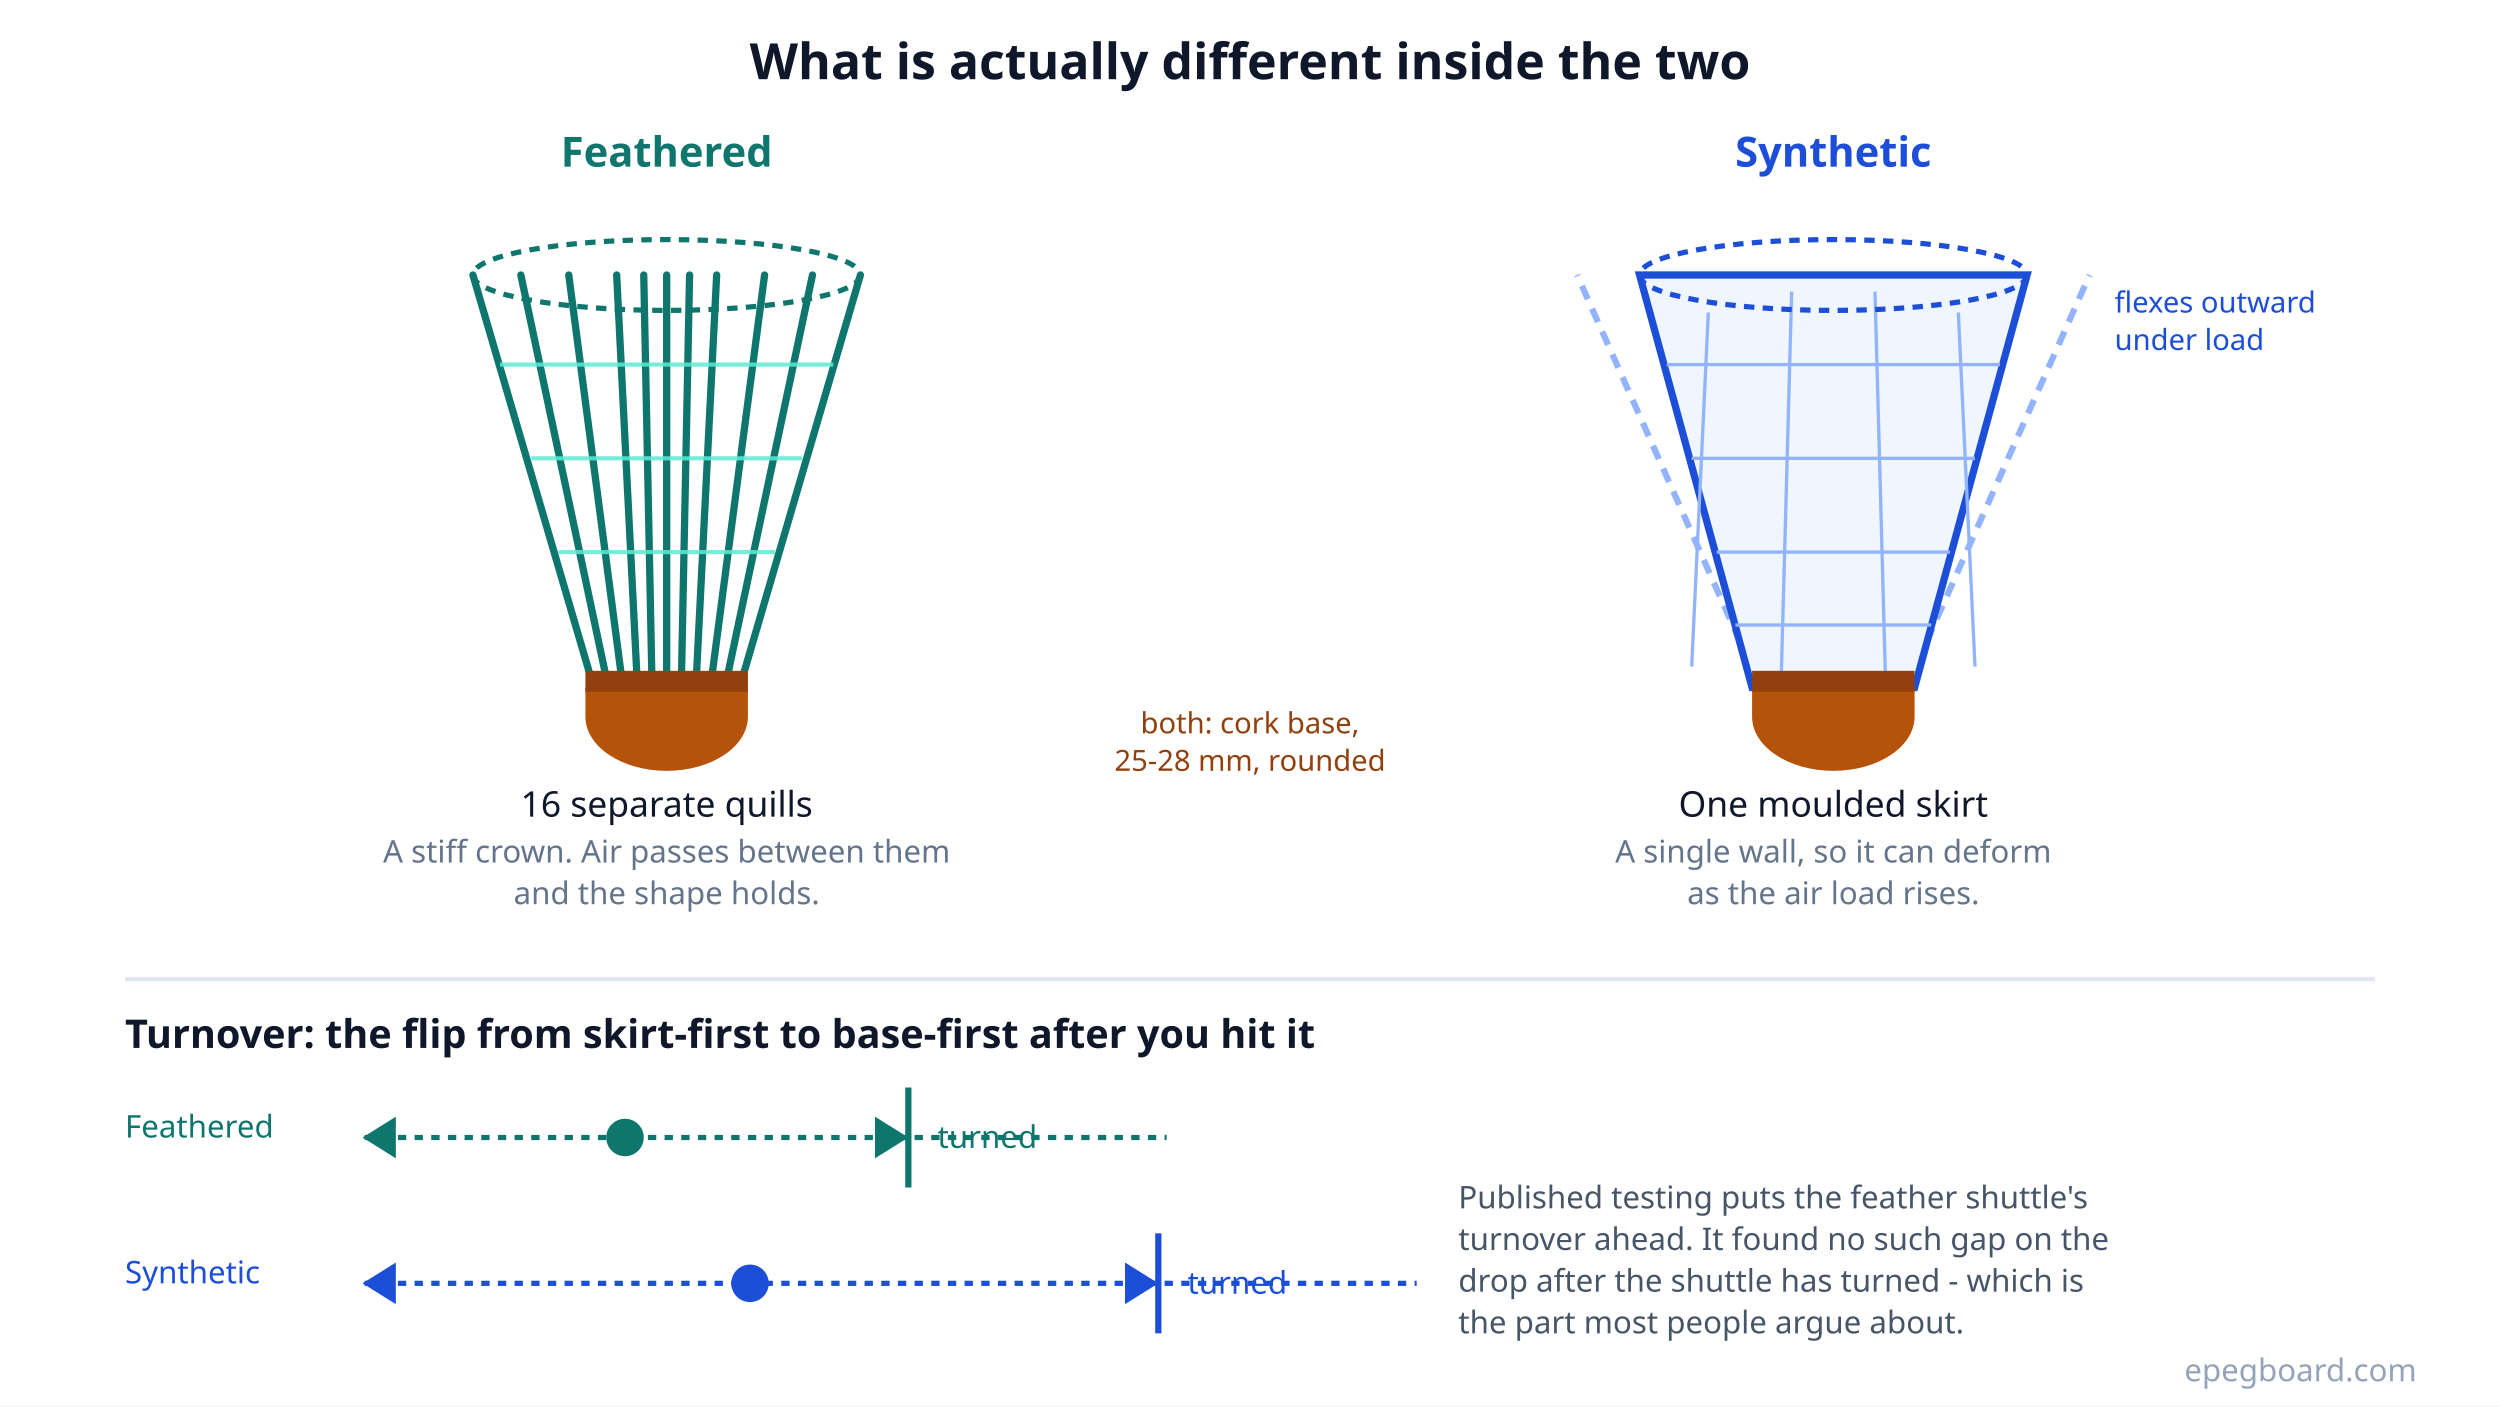
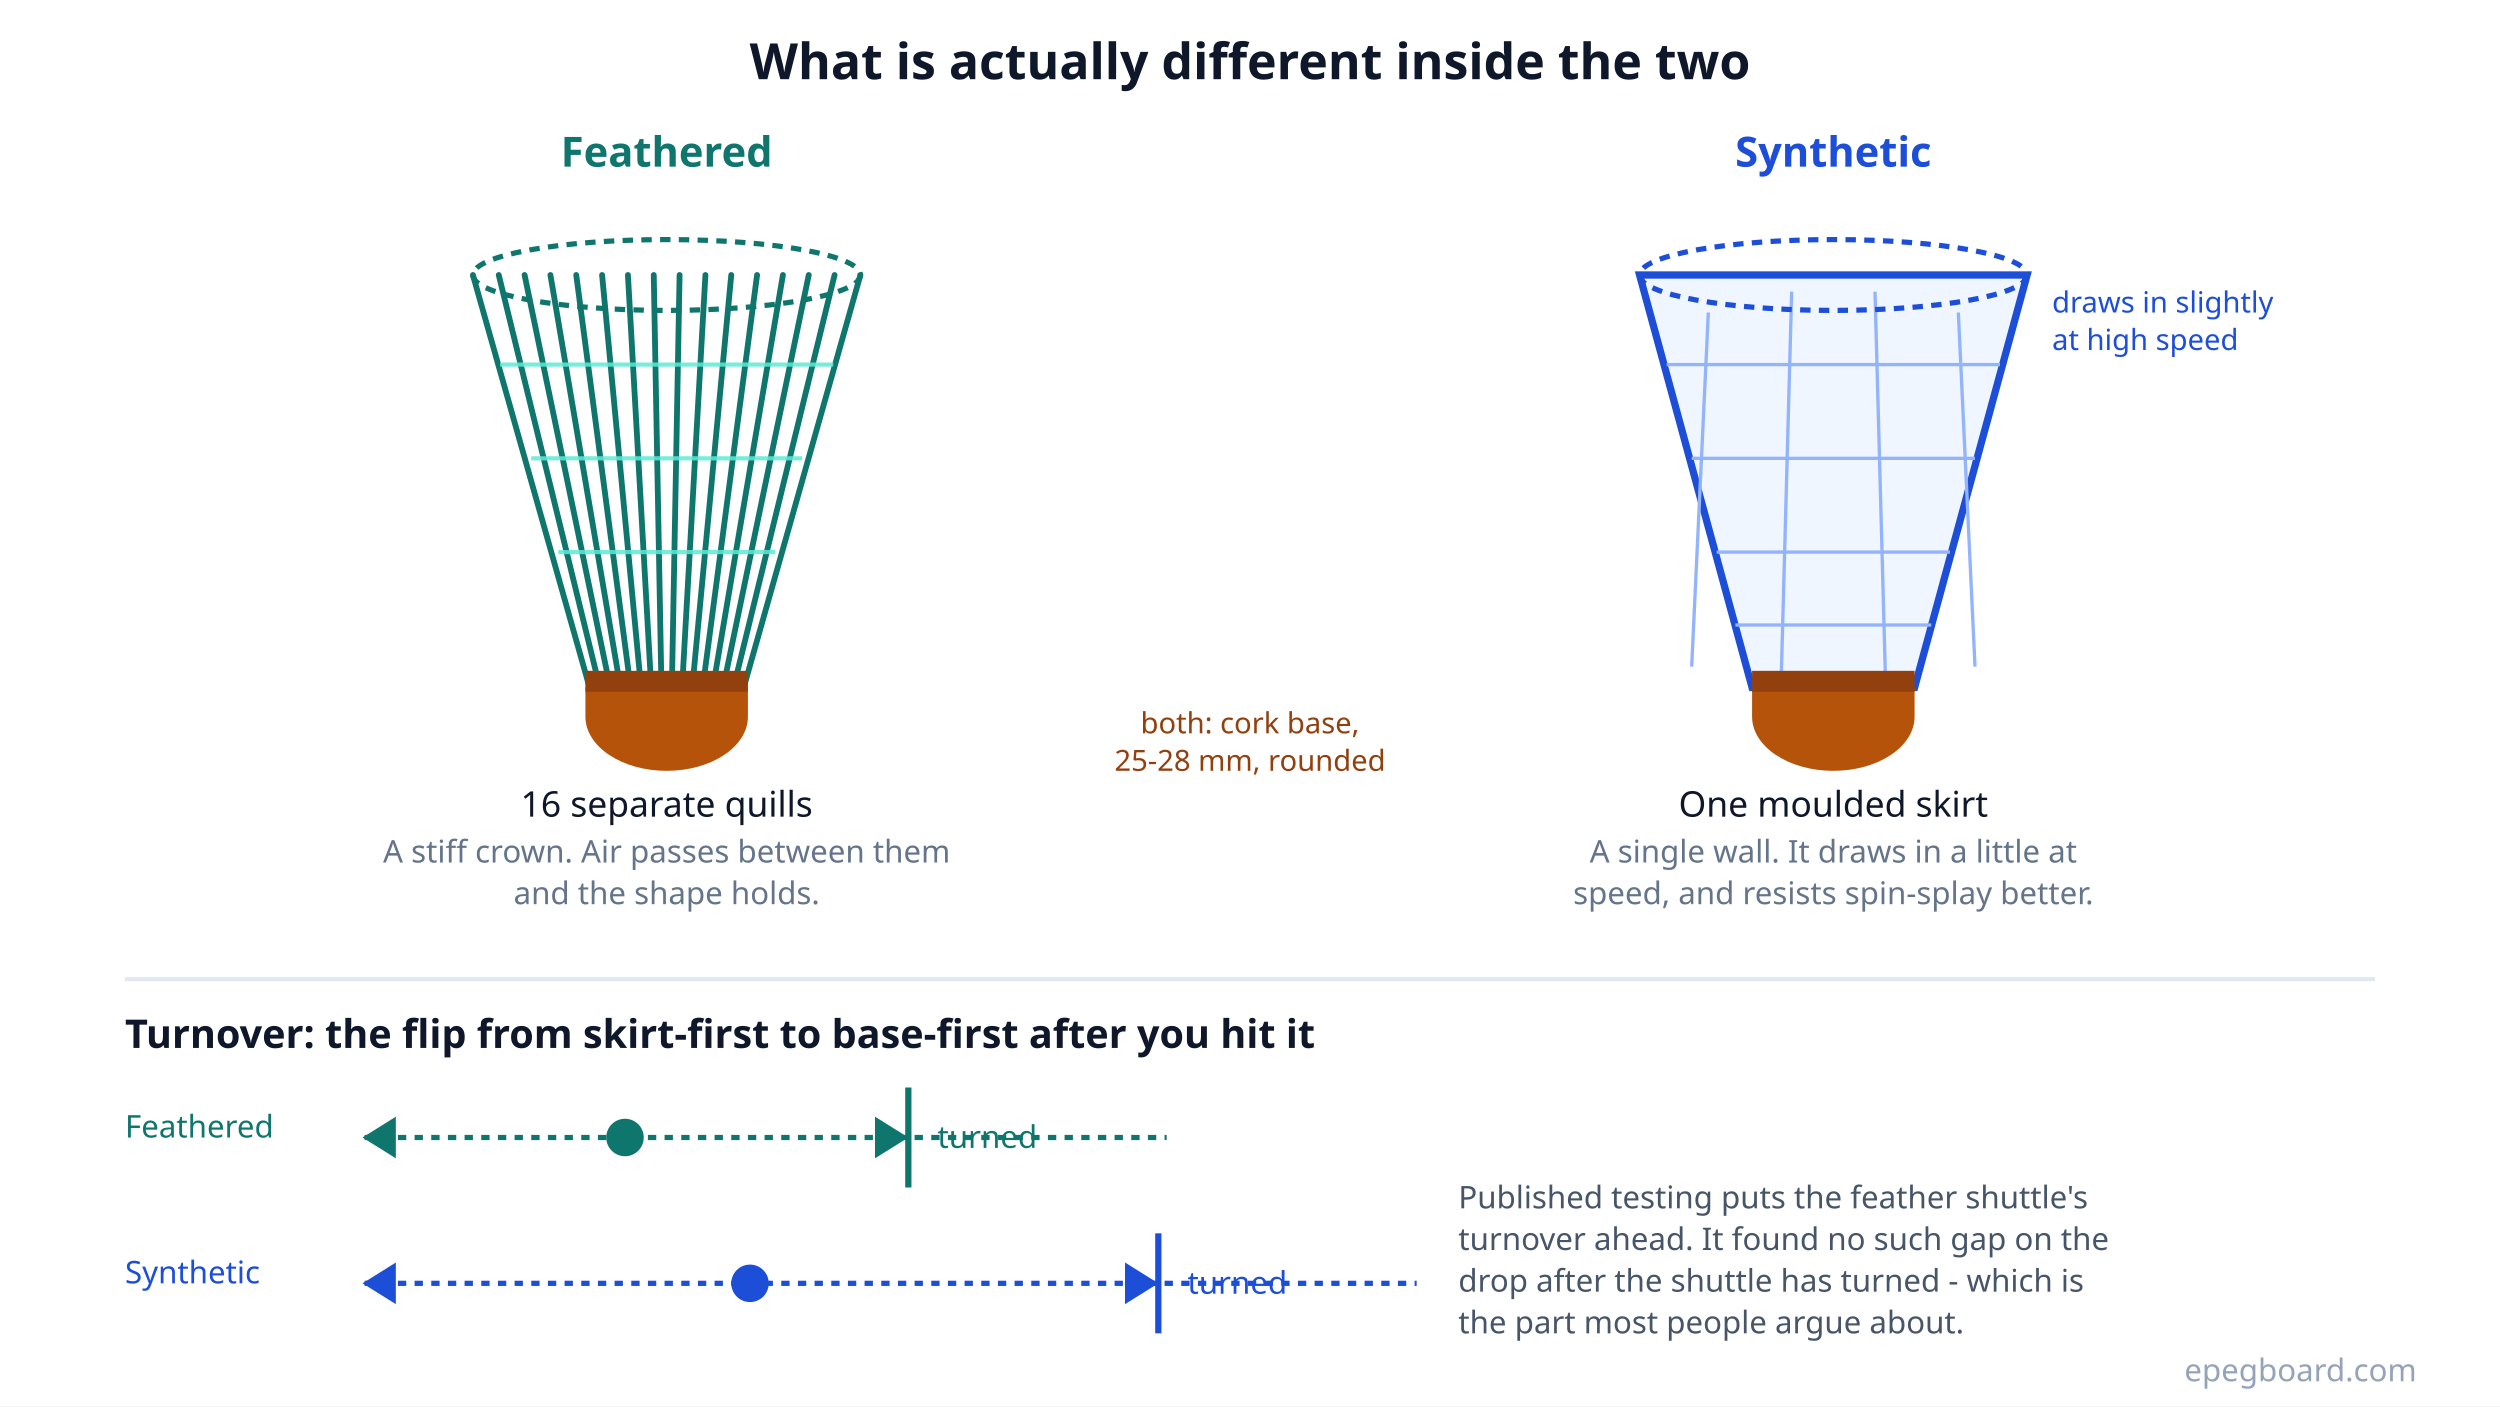
- <svg xmlns="http://www.w3.org/2000/svg" viewBox="0 0 1200 675" width="1200" height="675" role="img" aria-label="A cross-section comparison of two shuttlecock skirts, drawn to the dimensions in Law 2. On the left, a feathered shuttle: sixteen separate natural feathers fixed into a rounded cork base, splaying outward to form a crown of separate overlapping quills. On the right, a synthetic shuttle: the same base carrying a single moulded one-piece skirt with a perforated mesh wall. A dashed outline on the synthetic shows the skirt flexing outward under high-speed airflow, which the separate feather quills do not do. Below, both shuttles are shown turning over after being struck, rotating from skirt-first to base-first; the feather shuttle completes its turn in a shorter distance, which published testing identifies as the clearest performance difference between the two.">
+ <svg xmlns="http://www.w3.org/2000/svg" viewBox="0 0 1200 675" width="1200" height="675" role="img" aria-label="A cross-section comparison of two shuttlecock skirts, drawn to the dimensions in Law 2. On the left, a feathered shuttle: sixteen separate natural feathers fixed into a rounded cork base, splaying outward to form a crown of separate overlapping quills. On the right, a synthetic shuttle: the same base carrying a single moulded one-piece skirt with a perforated mesh wall. A dashed outline inside the synthetic skirt shows it drawing in slightly at high speed, a shrinkage of about a millimetre in diameter which lowers its drag. Below, both shuttles are shown turning over after being struck, rotating from skirt-first to base-first; the feather shuttle completes its turn in a shorter distance, which published testing identifies as the clearest performance difference between the two.">
  <rect width="1200" height="675" fill="#ffffff" />
  <text x="600" y="38" text-anchor="middle" font-family="system-ui,sans-serif" font-size="24" fill="#0f172a" font-weight="600">What is actually different inside the two</text>
  <text x="320" y="80" text-anchor="middle" font-family="system-ui,sans-serif" font-size="20" fill="#0f766e" font-weight="600">Feathered</text>
-   <g stroke="#0f766e" stroke-width="3.5" stroke-linecap="round" fill="none">
-     <line x1="285" y1="330" x2="227" y2="132" />
-     <line x1="292" y1="330" x2="250" y2="132" />
-     <line x1="299" y1="330" x2="273" y2="132" />
-     <line x1="306" y1="330" x2="296" y2="132" />
-     <line x1="313" y1="330" x2="309" y2="132" />
-     <line x1="320" y1="330" x2="320" y2="132" />
-     <line x1="327" y1="330" x2="331" y2="132" />
-     <line x1="334" y1="330" x2="344" y2="132" />
-     <line x1="341" y1="330" x2="367" y2="132" />
-     <line x1="348" y1="330" x2="390" y2="132" />
-     <line x1="355" y1="330" x2="413" y2="132" />
+   <g stroke="#0f766e" stroke-width="2.8" stroke-linecap="round" fill="none">
+     <line x1="283.0" y1="330" x2="227.0" y2="132" />
+     <line x1="287.9" y1="330" x2="239.4" y2="132" />
+     <line x1="292.9" y1="330" x2="251.8" y2="132" />
+     <line x1="297.8" y1="330" x2="264.2" y2="132" />
+     <line x1="302.7" y1="330" x2="276.6" y2="132" />
+     <line x1="307.7" y1="330" x2="289.0" y2="132" />
+     <line x1="312.6" y1="330" x2="301.4" y2="132" />
+     <line x1="317.5" y1="330" x2="313.8" y2="132" />
+     <line x1="322.5" y1="330" x2="326.2" y2="132" />
+     <line x1="327.4" y1="330" x2="338.6" y2="132" />
+     <line x1="332.3" y1="330" x2="351.0" y2="132" />
+     <line x1="337.3" y1="330" x2="363.4" y2="132" />
+     <line x1="342.2" y1="330" x2="375.8" y2="132" />
+     <line x1="347.1" y1="330" x2="388.2" y2="132" />
+     <line x1="352.1" y1="330" x2="400.6" y2="132" />
+     <line x1="357.0" y1="330" x2="413.0" y2="132" />
  </g>
  <g stroke="#5eead4" stroke-width="2" fill="none" opacity="0.85">
    <path d="M240 175 L400 175" />
    <path d="M255 220 L385 220" />
    <path d="M268 265 L372 265" />
  </g>
  <ellipse cx="320" cy="132" rx="93" ry="17" fill="none" stroke="#0f766e" stroke-width="2.5" stroke-dasharray="5 4" />
  <path d="M281 330 L281 344 A39 26 0 0 0 359 344 L359 330 Z" fill="#b45309" />
  <rect x="281" y="322" width="78" height="10" fill="#92400e" />
  <text x="320" y="392" text-anchor="middle" font-family="system-ui,sans-serif" font-size="17" fill="#0f172a">16 separate quills</text>
  <text x="320" y="414" text-anchor="middle" font-family="system-ui,sans-serif" font-size="15" fill="#64748b">A stiff crown. Air passes between them</text>
  <text x="320" y="434" text-anchor="middle" font-family="system-ui,sans-serif" font-size="15" fill="#64748b">and the shape holds.</text>
  <text x="880" y="80" text-anchor="middle" font-family="system-ui,sans-serif" font-size="20" fill="#1d4ed8" font-weight="600">Synthetic</text>
-   <path d="M845 330 L757 132 M915 330 L1003 132" stroke="#93b4fc" stroke-width="3" stroke-dasharray="7 5" fill="none" />
-   <text x="1015" y="150" font-family="system-ui,sans-serif" font-size="14" fill="#1d4ed8">flexes outward</text>
-   <text x="1015" y="168" font-family="system-ui,sans-serif" font-size="14" fill="#1d4ed8">under load</text>
+   <path d="M845 330 L806 140 M915 330 L954 140" stroke="#93b4fc" stroke-width="3" stroke-dasharray="7 5" fill="none" />
+   <text x="985" y="150" font-family="system-ui,sans-serif" font-size="14" fill="#1d4ed8">draws in slightly</text>
+   <text x="985" y="168" font-family="system-ui,sans-serif" font-size="14" fill="#1d4ed8">at high speed</text>
  <path d="M841 330 L787 132 L973 132 L919 330 Z" fill="#eff6ff" stroke="#1d4ed8" stroke-width="3.5" />
  <g stroke="#93b4fc" stroke-width="1.6" fill="none">
    <path d="M800 175 L960 175" />
    <path d="M812 220 L948 220" />
    <path d="M824 265 L936 265" />
    <path d="M833 300 L927 300" />
    <path d="M820 150 L812 320" />
    <path d="M860 140 L855 325" />
    <path d="M900 140 L905 325" />
    <path d="M940 150 L948 320" />
  </g>
  <ellipse cx="880" cy="132" rx="93" ry="17" fill="none" stroke="#1d4ed8" stroke-width="2.5" stroke-dasharray="5 4" />
  <path d="M841 330 L841 344 A39 26 0 0 0 919 344 L919 330 Z" fill="#b45309" />
  <rect x="841" y="322" width="78" height="10" fill="#92400e" />
  <text x="880" y="392" text-anchor="middle" font-family="system-ui,sans-serif" font-size="17" fill="#0f172a">One moulded skirt</text>
-   <text x="880" y="414" text-anchor="middle" font-family="system-ui,sans-serif" font-size="15" fill="#64748b">A single wall, so it can deform</text>
-   <text x="880" y="434" text-anchor="middle" font-family="system-ui,sans-serif" font-size="15" fill="#64748b">as the air load rises.</text>
+   <text x="880" y="414" text-anchor="middle" font-family="system-ui,sans-serif" font-size="15" fill="#64748b">A single wall. It draws in a little at</text>
+   <text x="880" y="434" text-anchor="middle" font-family="system-ui,sans-serif" font-size="15" fill="#64748b">speed, and resists spin-splay better.</text>
  <text x="600" y="352" text-anchor="middle" font-family="system-ui,sans-serif" font-size="14" fill="#92400e">both: cork base,</text>
  <text x="600" y="370" text-anchor="middle" font-family="system-ui,sans-serif" font-size="14" fill="#92400e">25-28 mm, rounded</text>
  <line x1="60" y1="470" x2="1140" y2="470" stroke="#e2e8f0" stroke-width="2" />
  <text x="60" y="503" font-family="system-ui,sans-serif" font-size="19" fill="#0f172a" font-weight="600">Turnover: the flip from skirt-first to base-first after you hit it</text>
  <g font-family="system-ui,sans-serif" font-size="15" fill="#0f766e">
    <text x="60" y="546">Feathered</text>
  </g>
  <g stroke="#0f766e" stroke-width="2.5" fill="none">
    <path d="M175 546 L560 546" stroke-dasharray="4 4" />
  </g>
  <g fill="#0f766e">
    <path d="M190 536 l0 20 l-16 -10 z" />
    <circle cx="300" cy="546" r="9" />
    <path d="M420 556 l0 -20 l16 10 z" />
  </g>
  <line x1="436" y1="522" x2="436" y2="570" stroke="#0f766e" stroke-width="3" />
  <text x="450" y="551" font-family="system-ui,sans-serif" font-size="15" fill="#0f766e">turned</text>
  <g font-family="system-ui,sans-serif" font-size="15" fill="#1d4ed8">
    <text x="60" y="616">Synthetic</text>
  </g>
  <g stroke="#1d4ed8" stroke-width="2.5" fill="none">
    <path d="M175 616 L680 616" stroke-dasharray="4 4" />
  </g>
  <g fill="#1d4ed8">
    <path d="M190 606 l0 20 l-16 -10 z" />
    <circle cx="360" cy="616" r="9" />
    <path d="M540 626 l0 -20 l16 10 z" />
  </g>
  <line x1="556" y1="592" x2="556" y2="640" stroke="#1d4ed8" stroke-width="3" />
  <text x="570" y="621" font-family="system-ui,sans-serif" font-size="15" fill="#1d4ed8">turned</text>
  <text x="700" y="580" font-family="system-ui,sans-serif" font-size="15" fill="#475569">Published testing puts the feather shuttle's</text>
  <text x="700" y="600" font-family="system-ui,sans-serif" font-size="15" fill="#475569">turnover ahead. It found no such gap on the</text>
  <text x="700" y="620" font-family="system-ui,sans-serif" font-size="15" fill="#475569">drop after the shuttle has turned - which is</text>
  <text x="700" y="640" font-family="system-ui,sans-serif" font-size="15" fill="#475569">the part most people argue about.</text>
  <text x="1160" y="663" text-anchor="end" font-family="system-ui,sans-serif" font-size="15" fill="#94a3b8">epegboard.com</text>
</svg>
